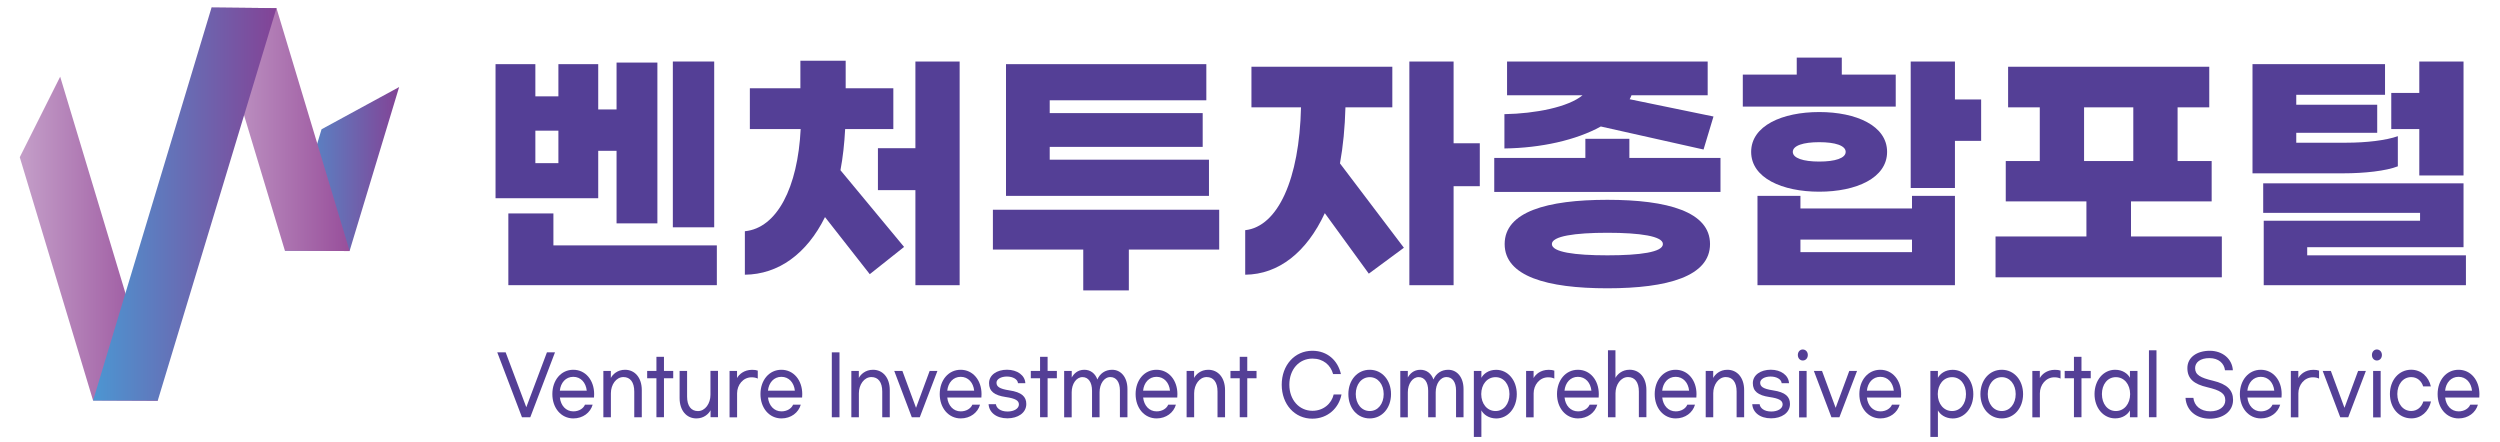
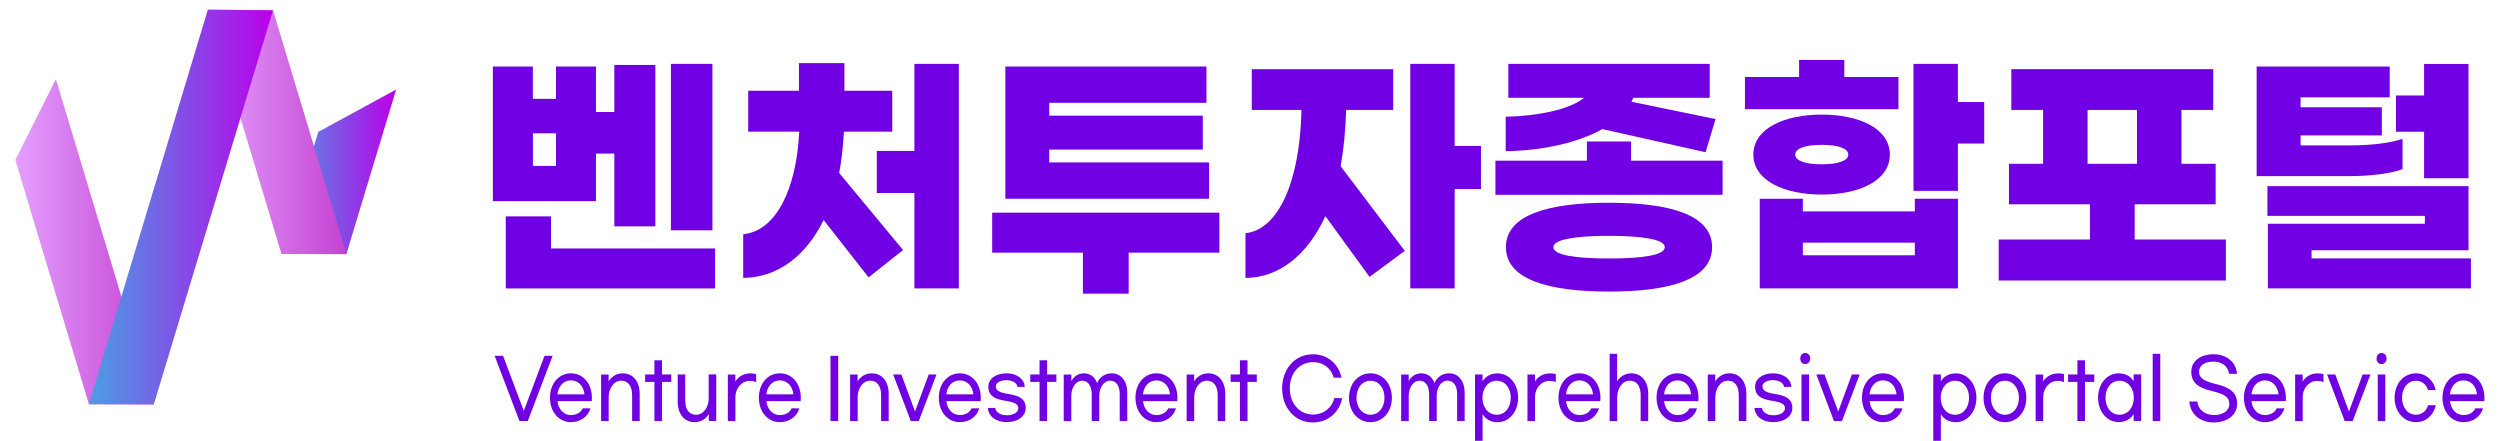
- <svg xmlns="http://www.w3.org/2000/svg" version="1.1" id="레이어_1" x="0px" y="0px" viewBox="0 0 521 92.06" style="enable-background:new 0 0 521 92.06;" xml:space="preserve">
+ <svg xmlns="http://www.w3.org/2000/svg" version="1.1" id="레이어_1" x="0px" y="0px" viewBox="0 0 519 91.51" style="enable-background:new 0 0 519 91.51;" xml:space="preserve">
  <style type="text/css">
- 	.st0{fill:#543F96;}
+ 	.st0{fill:#7000E3;}
	.st1{fill:url(#SVGID_1_);}
- 	.st2{fill:url(#SVGID_00000070829525921850059390000009056929800764596628_);}
- 	.st3{fill:url(#SVGID_00000166647165588871448620000005989280284085480834_);}
- 	.st4{fill:url(#SVGID_00000002361937739086045880000012237458272515166608_);}
+ 	.st2{fill:url(#SVGID_00000050654363382018524410000012836098461905511068_);}
+ 	.st3{fill:url(#SVGID_00000150070446161342941320000012350107124500574349_);}
+ 	.st4{fill:url(#SVGID_00000141424999042735591820000016274175484687545749_);}
</style>
  <g>
-     <path class="st0" d="M124.67,41.31h-21.4V13.37h8.3v6.71h4.8v-6.71h8.3v9.44h3.82v-9.77H137v33.51h-8.51V31.43h-3.82V41.31z    M149.39,51.13v8.3h-43.45V44.48h9.39v6.66H149.39z M116.37,34v-6.77h-4.8V34H116.37z M148.84,47.37h-8.62V12.82h8.62V47.37z" />
-     <path class="st0" d="M175.15,35.47l13.26,15.99l-7.15,5.68l-9.33-11.9c-3.77,7.64-9.72,11.95-16.7,12.01v-9.06   c6.71-0.66,11.03-9.12,11.63-21.29h-10.59v-8.51h10.53v-5.73h9.44v5.73h9.93v8.51h-10.04C175.97,29.96,175.65,32.85,175.15,35.47z    M199.99,12.82v46.61h-9.22V39.62h-7.81v-8.73h7.81V12.82H199.99z" />
-     <path class="st0" d="M254.08,52.01h-18.83v8.51h-9.5v-8.51h-18.83v-8.3h47.16V52.01z M251.95,40.82h-42.3V13.37h41.75v7.53h-32.64   v2.67h31.88v7.04h-31.88v2.67h33.19V40.82z" />
-     <path class="st0" d="M279.25,34.05l13.32,17.58l-7.31,5.4l-9.17-12.61c-3.77,8.13-9.61,12.77-16.59,12.83v-9.28   c6.82-0.76,11.3-10.64,11.63-25.6H260.8v-8.46h29.36v8.46h-9.77C280.28,26.57,279.9,30.5,279.25,34.05z M308.39,38.8h-5.46v20.63   h-9.22V12.82h9.22v17.03h5.46V38.8z" />
-     <path class="st0" d="M358.55,32.91V40H311.4v-7.09h18.99v-3.98h9.17v3.98H358.55z M333.61,26.36c-5.13,2.84-12.44,4.48-20.09,4.58   v-7.15c6.44-0.11,13.32-1.47,16.27-3.93h-15.72v-7.04h41.81v7.04H340c-0.11,0.27-0.22,0.55-0.38,0.82l17.47,3.6l-2.07,6.88   L333.61,26.36z M356.37,50.86c0,6.71-8.79,9.22-21.4,9.22s-21.4-2.51-21.4-9.22c0-6.71,8.79-9.22,21.4-9.22   S356.37,44.15,356.37,50.86z M346.55,50.86c0-1.64-4.75-2.35-11.57-2.35s-11.57,0.71-11.57,2.35c0,1.69,4.75,2.35,11.57,2.35   S346.55,52.55,346.55,50.86z" />
-     <path class="st0" d="M395.07,22.21H363.2v-6.66h11.24V12h9.39v3.55h11.24V22.21z M364.94,31.65c0-5.46,6.5-8.3,14.19-8.3   c7.7,0,14.14,2.84,14.14,8.3s-6.44,8.3-14.14,8.3C371.44,39.95,364.94,37.11,364.94,31.65z M398.46,40.82h8.95v18.61h-41.15V40.82   h8.95v2.62h23.25V40.82z M373.62,31.65c0,1.31,2.18,2.02,5.51,2.02c3.33,0,5.51-0.71,5.51-2.02s-2.18-2.02-5.51-2.02   C375.8,29.63,373.62,30.34,373.62,31.65z M398.46,52.55v-2.62h-23.25v2.62H398.46z M412.87,29.36h-5.46v9.82h-9.22V12.82h9.22v7.91   h5.46V29.36z" />
-     <path class="st0" d="M463.03,49.28v8.51h-47.16v-8.51h18.94v-7.31H418v-8.41h7.09V22.37h-6.6v-8.46h41.92v8.46h-6.6v11.19h7.1v8.41   h-16.81v7.31H463.03z M434.32,33.56h10.26V22.37h-10.26V33.56z" />
-     <path class="st0" d="M488.36,36.12h-18.94V13.37h27.62v6.39h-18.5v2.07h16.87v5.84h-16.87v2.07h10.42c4.2,0,8.3-0.49,10.75-1.36   v6.28C497.25,35.63,492.72,36.12,488.36,36.12z M513.9,53.21v6.22h-42.14V46h32.58v-1.64h-32.69V38.2h41.75v13.32h-32.58v1.69   H513.9z M504.18,26.9h-5.84v-7.53h5.84v-6.55h9.22v23.74h-9.22V26.9z" />
+     <path class="st0" d="M123.72,41.76h-21.4V13.81h8.3v6.71h4.8v-6.71h8.3v9.44h3.82v-9.77h8.51v33.51h-8.51V31.88h-3.82V41.76z    M148.45,51.58v8.3H105V44.92h9.39v6.66H148.45z M115.43,34.44v-6.77h-4.8v6.77H115.43z M147.9,47.81h-8.62V13.26h8.62V47.81z" />
+     <path class="st0" d="M174.21,35.91l13.26,15.99l-7.15,5.68l-9.33-11.9c-3.77,7.64-9.72,11.95-16.7,12.01v-9.06   c6.71-0.66,11.03-9.12,11.63-21.29h-10.59v-8.51h10.53V13.1h9.44v5.73h9.93v8.51H175.2C175.03,30.4,174.71,33.3,174.21,35.91z    M199.05,13.26v46.61h-9.22V40.06h-7.81v-8.73h7.81V13.26H199.05z" />
+     <path class="st0" d="M253.14,52.45h-18.83v8.51h-9.5v-8.51h-18.83v-8.3h47.16V52.45z M251.01,41.26h-42.3V13.81h41.75v7.53h-32.64   v2.67h31.88v7.04h-31.88v2.67h33.19V41.26z" />
+     <path class="st0" d="M278.31,34.5l13.32,17.58l-7.31,5.4l-9.17-12.61c-3.77,8.13-9.61,12.77-16.59,12.83v-9.28   c6.82-0.76,11.3-10.64,11.63-25.6h-10.32v-8.46h29.36v8.46h-9.77C279.34,27.02,278.96,30.95,278.31,34.5z M307.45,39.24h-5.46   v20.63h-9.22V13.26h9.22v17.03h5.46V39.24z" />
+     <path class="st0" d="M357.61,33.35v7.09h-47.16v-7.09h18.99v-3.98h9.17v3.98H357.61z M332.67,26.8   c-5.13,2.84-12.44,4.48-20.09,4.58v-7.15c6.44-0.11,13.32-1.47,16.27-3.93h-15.72v-7.04h41.81v7.04h-15.88   c-0.11,0.27-0.22,0.55-0.38,0.82l17.47,3.6l-2.07,6.88L332.67,26.8z M355.43,51.31c0,6.71-8.79,9.22-21.4,9.22   s-21.4-2.51-21.4-9.22c0-6.71,8.79-9.22,21.4-9.22S355.43,44.59,355.43,51.31z M345.61,51.31c0-1.64-4.75-2.35-11.57-2.35   s-11.57,0.71-11.57,2.35c0,1.69,4.75,2.35,11.57,2.35S345.61,53,345.61,51.31z" />
+     <path class="st0" d="M394.13,22.65h-31.88v-6.66h11.24v-3.55h9.39v3.55h11.24V22.65z M364,32.09c0-5.46,6.5-8.3,14.19-8.3   c7.7,0,14.14,2.84,14.14,8.3s-6.44,8.3-14.14,8.3C370.5,40.39,364,37.55,364,32.09z M397.52,41.26h8.95v18.61h-41.15V41.26h8.95   v2.62h23.25V41.26z M372.68,32.09c0,1.31,2.18,2.02,5.51,2.02c3.33,0,5.51-0.71,5.51-2.02s-2.18-2.02-5.51-2.02   C374.86,30.07,372.68,30.78,372.68,32.09z M397.52,53v-2.62h-23.25V53H397.52z M411.92,29.8h-5.46v9.82h-9.22V13.26h9.22v7.91h5.46   V29.8z" />
+     <path class="st0" d="M462.09,49.72v8.51h-47.16v-8.51h18.94v-7.31h-16.81V34h7.09V22.82h-6.6v-8.46h41.92v8.46h-6.6V34h7.1v8.41   h-16.81v7.31H462.09z M433.38,34h10.26V22.82h-10.26V34z" />
+     <path class="st0" d="M487.42,36.57h-18.94V13.81h27.62v6.39h-18.5v2.07h16.87v5.84h-16.87v2.07h10.42c4.2,0,8.3-0.49,10.75-1.36   v6.28C496.31,36.08,491.78,36.57,487.42,36.57z M512.96,53.65v6.22h-42.14V46.45h32.58v-1.64h-32.69v-6.17h41.75v13.32h-32.58v1.69   H512.96z M503.24,27.35h-5.84v-7.53h5.84v-6.55h9.22v23.74h-9.22V27.35z" />
  </g>
  <g>
-     <path class="st0" d="M115.66,73.43l-5.15,13.53h-1.73l-5.15-13.53h1.75l4.3,11.44l4.3-11.44H115.66z" />
-     <path class="st0" d="M115.11,82.13c0-2.91,1.82-5.07,4.36-5.07s4.35,2.16,4.35,5.07c0,0.22,0,0.47-0.03,0.71h-7.11   c0.17,1.66,1.25,2.89,2.8,2.89c1.19,0,2.11-0.61,2.43-1.4h1.6c-0.47,1.67-2.04,2.87-4.03,2.87   C116.93,87.19,115.11,85.03,115.11,82.13z M119.47,78.53c-1.57,0-2.63,1.22-2.8,2.89h5.61C122.1,79.73,121.04,78.53,119.47,78.53z" />
-     <path class="st0" d="M127.3,77.3v1.47c0.36-0.71,1.35-1.71,2.95-1.71c2.05,0,3.5,1.64,3.5,4.24v5.66h-1.57V81.6   c0-1.96-0.85-3.02-2.26-3.02c-1.52,0-2.61,1.59-2.61,3.38v5h-1.57V77.3H127.3z" />
-     <path class="st0" d="M140.3,78.83h-1.93v8.12h-1.57v-8.12h-1.93V77.3h1.93v-2.94h1.57v2.94h1.93V78.83z" />
-     <path class="st0" d="M148.08,86.96v-1.47c-0.36,0.71-1.35,1.71-2.95,1.71c-2.05,0-3.5-1.64-3.5-4.24V77.3h1.56v5.35   c0,1.96,0.85,3.02,2.26,3.02c1.52,0,2.61-1.59,2.61-3.38v-5h1.57v9.66H148.08z" />
-     <path class="st0" d="M153.6,77.3v1.49c0.38-0.73,1.43-1.72,3.13-1.72c0.53,0,0.88,0.05,1.19,0.17v1.66   c-0.33-0.17-0.76-0.27-1.29-0.27c-1.78,0-3.02,1.59-3.02,3.34v5h-1.57V77.3H153.6z" />
-     <path class="st0" d="M158.48,82.13c0-2.91,1.82-5.07,4.36-5.07s4.35,2.16,4.35,5.07c0,0.22,0,0.47-0.03,0.71h-7.11   c0.17,1.66,1.25,2.89,2.8,2.89c1.19,0,2.11-0.61,2.43-1.4h1.6c-0.47,1.67-2.04,2.87-4.03,2.87   C160.3,87.19,158.48,85.03,158.48,82.13z M162.84,78.53c-1.57,0-2.63,1.22-2.8,2.89h5.61C165.47,79.73,164.4,78.53,162.84,78.53z" />
-     <path class="st0" d="M174.95,86.96h-1.6V73.43h1.6V86.96z" />
-     <path class="st0" d="M178.98,77.3v1.47c0.36-0.71,1.35-1.71,2.95-1.71c2.05,0,3.5,1.64,3.5,4.24v5.66h-1.57V81.6   c0-1.96-0.85-3.02-2.26-3.02c-1.52,0-2.61,1.59-2.61,3.38v5h-1.57V77.3H178.98z" />
-     <path class="st0" d="M195.36,77.3l-3.68,9.66h-1.66l-3.66-9.66h1.7l2.84,7.69l2.84-7.69H195.36z" />
-     <path class="st0" d="M195.84,82.13c0-2.91,1.82-5.07,4.36-5.07s4.35,2.16,4.35,5.07c0,0.22,0,0.47-0.03,0.71h-7.11   c0.17,1.66,1.25,2.89,2.8,2.89c1.19,0,2.11-0.61,2.43-1.4h1.6c-0.47,1.67-2.04,2.87-4.03,2.87   C197.67,87.19,195.84,85.03,195.84,82.13z M200.21,78.53c-1.57,0-2.63,1.22-2.8,2.89h5.61C202.84,79.73,201.77,78.53,200.21,78.53z   " />
-     <path class="st0" d="M213.68,79.86h-1.53c-0.06-0.81-1.05-1.39-2.31-1.39c-1.26,0-2.17,0.56-2.17,1.28c0,0.79,0.55,1.28,2.67,1.6   c2.61,0.39,3.54,1.33,3.54,2.84c0,1.88-1.78,2.99-3.94,2.99c-2.33,0-3.81-1.25-3.92-2.94h1.53c0.09,0.76,0.88,1.52,2.43,1.52   c1.34,0,2.36-0.61,2.36-1.47c0-0.79-0.67-1.25-2.75-1.55c-2.37-0.35-3.47-1.2-3.47-2.89c0-1.71,1.63-2.8,3.75-2.8   C212.01,77.06,213.61,78.22,213.68,79.86z" />
-     <path class="st0" d="M220.25,78.83h-1.93v8.12h-1.57v-8.12h-1.93V77.3h1.93v-2.94h1.57v2.94h1.93V78.83z" />
-     <path class="st0" d="M223.35,77.3v1.37c0.4-0.71,1.17-1.61,2.63-1.61c1.29,0,2.28,0.79,2.71,2.03c0.52-1.22,1.61-2.03,3.08-2.03   c1.85,0,3.19,1.57,3.19,4.02v5.88h-1.57v-5.59c0-1.74-0.76-2.79-1.99-2.79c-1.31,0-2.25,1.42-2.25,3.18v5.2h-1.57v-5.52   c0-1.81-0.78-2.85-1.99-2.85c-1.29,0-2.25,1.42-2.25,3.16v5.22h-1.57V77.3H223.35z" />
-     <path class="st0" d="M236.66,82.13c0-2.91,1.82-5.07,4.36-5.07s4.35,2.16,4.35,5.07c0,0.22,0,0.47-0.03,0.71h-7.11   c0.17,1.66,1.25,2.89,2.8,2.89c1.19,0,2.11-0.61,2.43-1.4h1.6c-0.47,1.67-2.04,2.87-4.03,2.87   C238.48,87.19,236.66,85.03,236.66,82.13z M241.02,78.53c-1.57,0-2.63,1.22-2.8,2.89h5.61C243.65,79.73,242.59,78.53,241.02,78.53z   " />
-     <path class="st0" d="M248.85,77.3v1.47c0.36-0.71,1.35-1.71,2.95-1.71c2.05,0,3.5,1.64,3.5,4.24v5.66h-1.57V81.6   c0-1.96-0.85-3.02-2.26-3.02c-1.52,0-2.61,1.59-2.61,3.38v5h-1.57V77.3H248.85z" />
-     <path class="st0" d="M261.86,78.83h-1.93v8.12h-1.57v-8.12h-1.93V77.3h1.93v-2.94h1.57v2.94h1.93V78.83z" />
-     <path class="st0" d="M267.11,80.18c0-4.09,2.71-7.08,6.38-7.08c3.15,0,5.32,2.03,5.96,4.86h-1.63c-0.52-1.91-2.08-3.23-4.3-3.23   c-2.8,0-4.82,2.26-4.82,5.44c0,3.16,2.04,5.44,4.82,5.44c2.28,0,3.98-1.49,4.42-3.41h1.63c-0.53,2.82-2.86,5.05-6.08,5.05   C269.82,87.26,267.11,84.27,267.11,80.18z" />
-     <path class="st0" d="M289.89,82.13c0,2.91-1.87,5.07-4.44,5.07c-2.58,0-4.45-2.16-4.45-5.07c0-2.91,1.87-5.07,4.45-5.07   C288.02,77.06,289.89,79.22,289.89,82.13z M282.54,82.13c0,2.01,1.19,3.53,2.92,3.53c1.72,0,2.9-1.52,2.9-3.53   c0-2.01-1.19-3.53-2.9-3.53C283.72,78.6,282.54,80.12,282.54,82.13z" />
-     <path class="st0" d="M293.39,77.3v1.37c0.39-0.71,1.17-1.61,2.63-1.61c1.29,0,2.28,0.79,2.71,2.03c0.52-1.22,1.61-2.03,3.08-2.03   c1.85,0,3.19,1.57,3.19,4.02v5.88h-1.56v-5.59c0-1.74-0.76-2.79-1.99-2.79c-1.31,0-2.25,1.42-2.25,3.18v5.2h-1.57v-5.52   c0-1.81-0.78-2.85-1.99-2.85c-1.29,0-2.25,1.42-2.25,3.16v5.22h-1.57V77.3H293.39z" />
-     <path class="st0" d="M308.72,85.52v5.54h-1.57V77.3h1.57v1.44c0.44-0.83,1.5-1.67,3.08-1.67c2.46,0,4.3,2.18,4.3,5.07   c0,2.89-1.84,5.07-4.3,5.07C310.22,87.19,309.16,86.35,308.72,85.52z M314.57,82.13c0-2.01-1.16-3.53-2.9-3.53   c-1.76,0-2.98,1.52-2.98,3.53c0,2.01,1.22,3.53,2.98,3.53C313.42,85.66,314.57,84.14,314.57,82.13z" />
-     <path class="st0" d="M319.6,77.3v1.49c0.38-0.73,1.43-1.72,3.13-1.72c0.53,0,0.88,0.05,1.19,0.17v1.66   c-0.33-0.17-0.76-0.27-1.29-0.27c-1.78,0-3.02,1.59-3.02,3.34v5h-1.57V77.3H319.6z" />
-     <path class="st0" d="M324.48,82.13c0-2.91,1.82-5.07,4.36-5.07s4.35,2.16,4.35,5.07c0,0.22,0,0.47-0.03,0.71h-7.11   c0.17,1.66,1.25,2.89,2.8,2.89c1.19,0,2.11-0.61,2.43-1.4h1.6c-0.47,1.67-2.04,2.87-4.03,2.87   C326.3,87.19,324.48,85.03,324.48,82.13z M328.84,78.53c-1.57,0-2.63,1.22-2.8,2.89h5.61C331.47,79.73,330.4,78.53,328.84,78.53z" />
-     <path class="st0" d="M336.66,73v5.76c0.36-0.71,1.35-1.71,2.95-1.71c2.05,0,3.5,1.64,3.5,4.24v5.66h-1.57V81.6   c0-1.96-0.85-3.02-2.26-3.02c-1.52,0-2.61,1.59-2.61,3.38v5h-1.57V73H336.66z" />
-     <path class="st0" d="M344.84,82.13c0-2.91,1.82-5.07,4.36-5.07s4.35,2.16,4.35,5.07c0,0.22,0,0.47-0.03,0.71h-7.11   c0.17,1.66,1.25,2.89,2.8,2.89c1.19,0,2.11-0.61,2.43-1.4h1.6c-0.47,1.67-2.04,2.87-4.03,2.87   C346.66,87.19,344.84,85.03,344.84,82.13z M349.2,78.53c-1.57,0-2.63,1.22-2.8,2.89h5.61C351.83,79.73,350.77,78.53,349.2,78.53z" />
-     <path class="st0" d="M357.03,77.3v1.47c0.37-0.71,1.35-1.71,2.95-1.71c2.05,0,3.5,1.64,3.5,4.24v5.66h-1.57V81.6   c0-1.96-0.85-3.02-2.26-3.02c-1.52,0-2.61,1.59-2.61,3.38v5h-1.57V77.3H357.03z" />
-     <path class="st0" d="M372.83,79.86h-1.53c-0.06-0.81-1.05-1.39-2.31-1.39s-2.17,0.56-2.17,1.28c0,0.79,0.55,1.28,2.67,1.6   c2.61,0.39,3.54,1.33,3.54,2.84c0,1.88-1.78,2.99-3.94,2.99c-2.33,0-3.81-1.25-3.92-2.94h1.54c0.09,0.76,0.88,1.52,2.43,1.52   c1.34,0,2.36-0.61,2.36-1.47c0-0.79-0.67-1.25-2.75-1.55c-2.37-0.35-3.46-1.2-3.46-2.89c0-1.71,1.63-2.8,3.75-2.8   S372.75,78.22,372.83,79.86z" />
-     <path class="st0" d="M376.75,73.98c0,0.66-0.44,1.15-1.05,1.15c-0.59,0-1.03-0.49-1.03-1.15c0-0.66,0.44-1.15,1.03-1.15   C376.31,72.84,376.75,73.33,376.75,73.98z M374.93,86.97V77.3h1.57v9.68H374.93z" />
-     <path class="st0" d="M387.01,77.3l-3.68,9.66h-1.66l-3.66-9.66h1.7l2.84,7.69l2.84-7.69H387.01z" />
-     <path class="st0" d="M387.49,82.13c0-2.91,1.82-5.07,4.36-5.07s4.35,2.16,4.35,5.07c0,0.22,0,0.47-0.03,0.71h-7.11   c0.17,1.66,1.25,2.89,2.8,2.89c1.19,0,2.11-0.61,2.43-1.4h1.6c-0.47,1.67-2.04,2.87-4.03,2.87   C389.32,87.19,387.49,85.03,387.49,82.13z M391.86,78.53c-1.57,0-2.63,1.22-2.8,2.89h5.61C394.49,79.73,393.42,78.53,391.86,78.53z   " />
-     <path class="st0" d="M403.86,85.52v5.54h-1.57V77.3h1.57v1.44c0.44-0.83,1.5-1.67,3.08-1.67c2.46,0,4.3,2.18,4.3,5.07   c0,2.89-1.84,5.07-4.3,5.07C405.36,87.19,404.3,86.35,403.86,85.52z M409.71,82.13c0-2.01-1.15-3.53-2.9-3.53   c-1.76,0-2.98,1.52-2.98,3.53c0,2.01,1.22,3.53,2.98,3.53C408.56,85.66,409.71,84.14,409.71,82.13z" />
-     <path class="st0" d="M421.61,82.13c0,2.91-1.87,5.07-4.44,5.07c-2.58,0-4.45-2.16-4.45-5.07c0-2.91,1.87-5.07,4.45-5.07   C419.74,77.06,421.61,79.22,421.61,82.13z M414.25,82.13c0,2.01,1.19,3.53,2.92,3.53c1.72,0,2.9-1.52,2.9-3.53   c0-2.01-1.19-3.53-2.9-3.53C415.44,78.6,414.25,80.12,414.25,82.13z" />
-     <path class="st0" d="M425.1,77.3v1.49c0.38-0.73,1.43-1.72,3.13-1.72c0.53,0,0.88,0.05,1.19,0.17v1.66   c-0.33-0.17-0.76-0.27-1.29-0.27c-1.78,0-3.02,1.59-3.02,3.34v5h-1.57V77.3H425.1z" />
-     <path class="st0" d="M435.71,78.83h-1.93v8.12h-1.57v-8.12h-1.93V77.3h1.93v-2.94h1.57v2.94h1.93V78.83z" />
-     <path class="st0" d="M436.5,82.13c0-2.89,1.84-5.07,4.3-5.07c1.58,0,2.64,0.84,3.08,1.67V77.3h1.57v9.66h-1.57v-1.44   c-0.44,0.83-1.5,1.67-3.08,1.67C438.34,87.19,436.5,85.01,436.5,82.13z M443.92,82.13c0-2.01-1.22-3.53-2.98-3.53   c-1.75,0-2.9,1.52-2.9,3.53c0,2.01,1.16,3.53,2.9,3.53C442.7,85.66,443.92,84.14,443.92,82.13z" />
-     <path class="st0" d="M447.84,86.96V73h1.57v13.95H447.84z" />
-     <path class="st0" d="M465.33,77.16h-1.64c-0.17-1.44-1.34-2.53-3.24-2.53c-1.92,0-2.99,0.88-2.99,2.09c0,1.4,1.12,2.01,3.72,2.62   c2.99,0.71,4.19,1.99,4.19,4c0,2.43-2.14,3.92-4.85,3.92c-2.84,0-4.89-1.72-5.06-4.34h1.64c0.17,1.64,1.49,2.8,3.53,2.8   c1.82,0,3.12-0.93,3.12-2.28c0-1.5-1.11-2.11-3.75-2.74c-2.75-0.64-4.15-1.74-4.15-3.99c0-2.25,1.99-3.61,4.68-3.61   C463.2,73.11,465.18,74.8,465.33,77.16z" />
-     <path class="st0" d="M466.79,82.13c0-2.91,1.82-5.07,4.36-5.07s4.35,2.16,4.35,5.07c0,0.22,0,0.47-0.03,0.71h-7.11   c0.17,1.66,1.25,2.89,2.8,2.89c1.18,0,2.11-0.61,2.43-1.4h1.6c-0.47,1.67-2.04,2.87-4.03,2.87   C468.61,87.19,466.79,85.03,466.79,82.13z M471.15,78.53c-1.57,0-2.63,1.22-2.8,2.89h5.61C473.78,79.73,472.71,78.53,471.15,78.53z   " />
-     <path class="st0" d="M478.97,77.3v1.49c0.38-0.73,1.43-1.72,3.13-1.72c0.53,0,0.88,0.05,1.19,0.17v1.66   c-0.33-0.17-0.76-0.27-1.29-0.27c-1.78,0-3.02,1.59-3.02,3.34v5h-1.57V77.3H478.97z" />
-     <path class="st0" d="M493.05,77.3l-3.68,9.66h-1.66l-3.66-9.66h1.7l2.84,7.69l2.84-7.69H493.05z" />
-     <path class="st0" d="M496.39,73.98c0,0.66-0.44,1.15-1.05,1.15c-0.59,0-1.03-0.49-1.03-1.15c0-0.66,0.44-1.15,1.03-1.15   C495.95,72.84,496.39,73.33,496.39,73.98z M494.56,86.97V77.3h1.57v9.68H494.56z" />
-     <path class="st0" d="M502.53,87.19c-2.58,0-4.47-2.16-4.47-5.07c0-2.91,1.87-5.07,4.44-5.07c2.05,0,3.66,1.47,4.09,3.48h-1.6   c-0.35-1.15-1.26-1.94-2.49-1.94c-1.73,0-2.9,1.52-2.9,3.53c0,2.01,1.17,3.53,2.9,3.53c1.23,0,2.17-0.81,2.52-1.98h1.6   C506.14,85.78,504.55,87.19,502.53,87.19z" />
-     <path class="st0" d="M508,82.13c0-2.91,1.82-5.07,4.36-5.07c2.54,0,4.35,2.16,4.35,5.07c0,0.22,0,0.47-0.03,0.71h-7.11   c0.17,1.66,1.25,2.89,2.8,2.89c1.19,0,2.11-0.61,2.43-1.4h1.6c-0.47,1.67-2.04,2.87-4.03,2.87C509.82,87.19,508,85.03,508,82.13z    M512.36,78.53c-1.57,0-2.63,1.22-2.8,2.89h5.61C514.99,79.73,513.92,78.53,512.36,78.53z" />
+     <path class="st0" d="M114.72,73.87l-5.15,13.53h-1.73l-5.15-13.53h1.75l4.3,11.44l4.3-11.44H114.72z" />
+     <path class="st0" d="M114.17,82.57c0-2.91,1.82-5.07,4.36-5.07s4.35,2.16,4.35,5.07c0,0.22,0,0.47-0.03,0.71h-7.11   c0.17,1.66,1.25,2.89,2.8,2.89c1.19,0,2.11-0.61,2.43-1.4h1.6c-0.47,1.67-2.04,2.87-4.03,2.87   C115.99,87.64,114.17,85.48,114.17,82.57z M118.53,78.97c-1.57,0-2.63,1.22-2.8,2.89h5.61C121.16,80.17,120.09,78.97,118.53,78.97z   " />
+     <path class="st0" d="M126.35,77.74v1.47c0.36-0.71,1.35-1.71,2.95-1.71c2.05,0,3.5,1.64,3.5,4.24v5.66h-1.57v-5.35   c0-1.96-0.85-3.02-2.26-3.02c-1.52,0-2.61,1.59-2.61,3.38v5h-1.57v-9.66H126.35z" />
+     <path class="st0" d="M139.36,79.28h-1.93v8.12h-1.57v-8.12h-1.93v-1.54h1.93V74.8h1.57v2.94h1.93V79.28z" />
+     <path class="st0" d="M147.14,87.4v-1.47c-0.36,0.71-1.35,1.71-2.95,1.71c-2.05,0-3.5-1.64-3.5-4.24v-5.66h1.56v5.35   c0,1.96,0.85,3.02,2.26,3.02c1.52,0,2.61-1.59,2.61-3.38v-5h1.57v9.66H147.14z" />
+     <path class="st0" d="M152.66,77.74v1.49c0.38-0.73,1.43-1.72,3.13-1.72c0.53,0,0.88,0.05,1.19,0.17v1.66   c-0.33-0.17-0.76-0.27-1.29-0.27c-1.78,0-3.02,1.59-3.02,3.34v5h-1.57v-9.66H152.66z" />
+     <path class="st0" d="M157.54,82.57c0-2.91,1.82-5.07,4.36-5.07s4.35,2.16,4.35,5.07c0,0.22,0,0.47-0.03,0.71h-7.11   c0.17,1.66,1.25,2.89,2.8,2.89c1.19,0,2.11-0.61,2.43-1.4h1.6c-0.47,1.67-2.04,2.87-4.03,2.87   C159.36,87.64,157.54,85.48,157.54,82.57z M161.9,78.97c-1.57,0-2.63,1.22-2.8,2.89h5.61C164.53,80.17,163.46,78.97,161.9,78.97z" />
+     <path class="st0" d="M174.01,87.4h-1.6V73.87h1.6V87.4z" />
+     <path class="st0" d="M178.04,77.74v1.47c0.36-0.71,1.35-1.71,2.95-1.71c2.05,0,3.5,1.64,3.5,4.24v5.66h-1.57v-5.35   c0-1.96-0.85-3.02-2.26-3.02c-1.52,0-2.61,1.59-2.61,3.38v5h-1.57v-9.66H178.04z" />
+     <path class="st0" d="M194.42,77.74l-3.68,9.66h-1.66l-3.66-9.66h1.7l2.84,7.69l2.84-7.69H194.42z" />
+     <path class="st0" d="M194.9,82.57c0-2.91,1.82-5.07,4.36-5.07s4.35,2.16,4.35,5.07c0,0.22,0,0.47-0.03,0.71h-7.11   c0.17,1.66,1.25,2.89,2.8,2.89c1.19,0,2.11-0.61,2.43-1.4h1.6c-0.47,1.67-2.04,2.87-4.03,2.87   C196.73,87.64,194.9,85.48,194.9,82.57z M199.26,78.97c-1.57,0-2.63,1.22-2.8,2.89h5.61C201.89,80.17,200.83,78.97,199.26,78.97z" />
+     <path class="st0" d="M212.74,80.31h-1.53c-0.06-0.81-1.05-1.39-2.31-1.39c-1.26,0-2.17,0.56-2.17,1.28c0,0.79,0.55,1.28,2.67,1.6   c2.61,0.39,3.54,1.33,3.54,2.84c0,1.88-1.78,2.99-3.94,2.99c-2.33,0-3.81-1.25-3.92-2.94h1.53c0.09,0.76,0.88,1.52,2.43,1.52   c1.34,0,2.36-0.61,2.36-1.47c0-0.79-0.67-1.25-2.75-1.55c-2.37-0.35-3.47-1.2-3.47-2.89c0-1.71,1.63-2.8,3.75-2.8   C211.07,77.5,212.67,78.67,212.74,80.31z" />
+     <path class="st0" d="M219.31,79.28h-1.93v8.12h-1.57v-8.12h-1.93v-1.54h1.93V74.8h1.57v2.94h1.93V79.28z" />
+     <path class="st0" d="M222.41,77.74v1.37c0.4-0.71,1.17-1.61,2.63-1.61c1.29,0,2.28,0.79,2.71,2.03c0.52-1.22,1.61-2.03,3.08-2.03   c1.85,0,3.19,1.57,3.19,4.02v5.88h-1.57v-5.59c0-1.74-0.76-2.79-1.99-2.79c-1.31,0-2.25,1.42-2.25,3.18v5.2h-1.57v-5.52   c0-1.81-0.78-2.85-1.99-2.85c-1.29,0-2.25,1.42-2.25,3.16v5.22h-1.57v-9.66H222.41z" />
+     <path class="st0" d="M235.72,82.57c0-2.91,1.82-5.07,4.36-5.07s4.35,2.16,4.35,5.07c0,0.22,0,0.47-0.03,0.71h-7.11   c0.17,1.66,1.25,2.89,2.8,2.89c1.19,0,2.11-0.61,2.43-1.4h1.6c-0.47,1.67-2.04,2.87-4.03,2.87   C237.54,87.64,235.72,85.48,235.72,82.57z M240.08,78.97c-1.57,0-2.63,1.22-2.8,2.89h5.61C242.71,80.17,241.65,78.97,240.08,78.97z   " />
+     <path class="st0" d="M247.91,77.74v1.47c0.36-0.71,1.35-1.71,2.95-1.71c2.05,0,3.5,1.64,3.5,4.24v5.66h-1.57v-5.35   c0-1.96-0.85-3.02-2.26-3.02c-1.52,0-2.61,1.59-2.61,3.38v5h-1.57v-9.66H247.91z" />
+     <path class="st0" d="M260.91,79.28h-1.93v8.12h-1.57v-8.12h-1.93v-1.54h1.93V74.8h1.57v2.94h1.93V79.28z" />
+     <path class="st0" d="M266.17,80.63c0-4.09,2.71-7.08,6.38-7.08c3.15,0,5.32,2.03,5.96,4.86h-1.63c-0.52-1.91-2.08-3.23-4.3-3.23   c-2.8,0-4.82,2.26-4.82,5.44c0,3.16,2.04,5.44,4.82,5.44c2.28,0,3.98-1.49,4.42-3.41h1.63c-0.53,2.82-2.86,5.05-6.08,5.05   C268.88,87.71,266.17,84.72,266.17,80.63z" />
+     <path class="st0" d="M288.95,82.57c0,2.91-1.87,5.07-4.44,5.07c-2.58,0-4.45-2.16-4.45-5.07c0-2.91,1.87-5.07,4.45-5.07   C287.08,77.5,288.95,79.67,288.95,82.57z M281.6,82.57c0,2.01,1.19,3.53,2.92,3.53c1.72,0,2.9-1.52,2.9-3.53   c0-2.01-1.19-3.53-2.9-3.53C282.78,79.04,281.6,80.56,281.6,82.57z" />
+     <path class="st0" d="M292.45,77.74v1.37c0.39-0.71,1.17-1.61,2.63-1.61c1.29,0,2.28,0.79,2.71,2.03c0.52-1.22,1.61-2.03,3.08-2.03   c1.85,0,3.19,1.57,3.19,4.02v5.88h-1.56v-5.59c0-1.74-0.76-2.79-1.99-2.79c-1.31,0-2.25,1.42-2.25,3.18v5.2h-1.57v-5.52   c0-1.81-0.78-2.85-1.99-2.85c-1.29,0-2.25,1.42-2.25,3.16v5.22h-1.57v-9.66H292.45z" />
+     <path class="st0" d="M307.78,85.97v5.54h-1.57V77.74h1.57v1.44c0.44-0.83,1.5-1.67,3.08-1.67c2.46,0,4.3,2.18,4.3,5.07   c0,2.89-1.84,5.07-4.3,5.07C309.28,87.64,308.22,86.79,307.78,85.97z M313.63,82.57c0-2.01-1.16-3.53-2.9-3.53   c-1.76,0-2.98,1.52-2.98,3.53c0,2.01,1.22,3.53,2.98,3.53C312.47,86.1,313.63,84.58,313.63,82.57z" />
+     <path class="st0" d="M318.66,77.74v1.49c0.38-0.73,1.43-1.72,3.13-1.72c0.53,0,0.88,0.05,1.19,0.17v1.66   c-0.33-0.17-0.76-0.27-1.29-0.27c-1.78,0-3.02,1.59-3.02,3.34v5h-1.57v-9.66H318.66z" />
+     <path class="st0" d="M323.54,82.57c0-2.91,1.82-5.07,4.36-5.07s4.35,2.16,4.35,5.07c0,0.22,0,0.47-0.03,0.71h-7.11   c0.17,1.66,1.25,2.89,2.8,2.89c1.19,0,2.11-0.61,2.43-1.4h1.6c-0.47,1.67-2.04,2.87-4.03,2.87   C325.36,87.64,323.54,85.48,323.54,82.57z M327.9,78.97c-1.57,0-2.63,1.22-2.8,2.89h5.61C330.53,80.17,329.46,78.97,327.9,78.97z" />
+     <path class="st0" d="M335.72,73.45v5.76c0.36-0.71,1.35-1.71,2.95-1.71c2.05,0,3.5,1.64,3.5,4.24v5.66h-1.57v-5.35   c0-1.96-0.85-3.02-2.26-3.02c-1.52,0-2.61,1.59-2.61,3.38v5h-1.57V73.45H335.72z" />
+     <path class="st0" d="M343.9,82.57c0-2.91,1.82-5.07,4.36-5.07s4.35,2.16,4.35,5.07c0,0.22,0,0.47-0.03,0.71h-7.11   c0.17,1.66,1.25,2.89,2.8,2.89c1.19,0,2.11-0.61,2.43-1.4h1.6c-0.47,1.67-2.04,2.87-4.03,2.87   C345.72,87.64,343.9,85.48,343.9,82.57z M348.26,78.97c-1.57,0-2.63,1.22-2.8,2.89h5.61C350.89,80.17,349.83,78.97,348.26,78.97z" />
+     <path class="st0" d="M356.09,77.74v1.47c0.37-0.71,1.35-1.71,2.95-1.71c2.05,0,3.5,1.64,3.5,4.24v5.66h-1.57v-5.35   c0-1.96-0.85-3.02-2.26-3.02c-1.52,0-2.61,1.59-2.61,3.38v5h-1.57v-9.66H356.09z" />
+     <path class="st0" d="M371.89,80.31h-1.53c-0.06-0.81-1.05-1.39-2.31-1.39s-2.17,0.56-2.17,1.28c0,0.79,0.55,1.28,2.67,1.6   c2.61,0.39,3.54,1.33,3.54,2.84c0,1.88-1.78,2.99-3.94,2.99c-2.33,0-3.81-1.25-3.92-2.94h1.54c0.09,0.76,0.88,1.52,2.43,1.52   c1.34,0,2.36-0.61,2.36-1.47c0-0.79-0.67-1.25-2.75-1.55c-2.37-0.35-3.46-1.2-3.46-2.89c0-1.71,1.63-2.8,3.75-2.8   S371.81,78.67,371.89,80.31z" />
+     <path class="st0" d="M375.81,74.43c0,0.66-0.44,1.15-1.05,1.15c-0.59,0-1.03-0.49-1.03-1.15c0-0.66,0.44-1.15,1.03-1.15   C375.37,73.28,375.81,73.77,375.81,74.43z M373.99,87.42v-9.68h1.57v9.68H373.99z" />
+     <path class="st0" d="M386.07,77.74l-3.68,9.66h-1.66l-3.66-9.66h1.7l2.84,7.69l2.84-7.69H386.07z" />
+     <path class="st0" d="M386.55,82.57c0-2.91,1.82-5.07,4.36-5.07s4.35,2.16,4.35,5.07c0,0.22,0,0.47-0.03,0.71h-7.11   c0.17,1.66,1.25,2.89,2.8,2.89c1.19,0,2.11-0.61,2.43-1.4h1.6c-0.47,1.67-2.04,2.87-4.03,2.87   C388.38,87.64,386.55,85.48,386.55,82.57z M390.91,78.97c-1.57,0-2.63,1.22-2.8,2.89h5.61C393.54,80.17,392.48,78.97,390.91,78.97z   " />
+     <path class="st0" d="M402.92,85.97v5.54h-1.57V77.74h1.57v1.44c0.44-0.83,1.5-1.67,3.08-1.67c2.46,0,4.3,2.18,4.3,5.07   c0,2.89-1.84,5.07-4.3,5.07C404.42,87.64,403.36,86.79,402.92,85.97z M408.77,82.57c0-2.01-1.15-3.53-2.9-3.53   c-1.76,0-2.98,1.52-2.98,3.53c0,2.01,1.22,3.53,2.98,3.53C407.62,86.1,408.77,84.58,408.77,82.57z" />
+     <path class="st0" d="M420.67,82.57c0,2.91-1.87,5.07-4.44,5.07c-2.58,0-4.45-2.16-4.45-5.07c0-2.91,1.87-5.07,4.45-5.07   C418.8,77.5,420.67,79.67,420.67,82.57z M413.31,82.57c0,2.01,1.19,3.53,2.92,3.53c1.72,0,2.9-1.52,2.9-3.53   c0-2.01-1.19-3.53-2.9-3.53C414.5,79.04,413.31,80.56,413.31,82.57z" />
+     <path class="st0" d="M424.16,77.74v1.49c0.38-0.73,1.43-1.72,3.13-1.72c0.53,0,0.88,0.05,1.19,0.17v1.66   c-0.33-0.17-0.76-0.27-1.29-0.27c-1.78,0-3.02,1.59-3.02,3.34v5h-1.57v-9.66H424.16z" />
+     <path class="st0" d="M434.77,79.28h-1.93v8.12h-1.57v-8.12h-1.93v-1.54h1.93V74.8h1.57v2.94h1.93V79.28z" />
+     <path class="st0" d="M435.56,82.57c0-2.89,1.84-5.07,4.3-5.07c1.58,0,2.64,0.84,3.08,1.67v-1.44h1.57v9.66h-1.57v-1.44   c-0.44,0.83-1.5,1.67-3.08,1.67C437.4,87.64,435.56,85.46,435.56,82.57z M442.98,82.57c0-2.01-1.22-3.53-2.98-3.53   c-1.75,0-2.9,1.52-2.9,3.53c0,2.01,1.16,3.53,2.9,3.53C441.76,86.1,442.98,84.58,442.98,82.57z" />
+     <path class="st0" d="M446.9,87.4V73.45h1.57V87.4H446.9z" />
+     <path class="st0" d="M464.39,77.6h-1.64c-0.17-1.44-1.34-2.53-3.24-2.53c-1.92,0-2.99,0.88-2.99,2.09c0,1.4,1.12,2.01,3.72,2.62   c2.99,0.71,4.19,1.99,4.19,4c0,2.43-2.14,3.92-4.85,3.92c-2.84,0-4.89-1.72-5.06-4.34h1.64c0.17,1.64,1.49,2.8,3.53,2.8   c1.82,0,3.12-0.93,3.12-2.28c0-1.5-1.11-2.11-3.75-2.74c-2.75-0.64-4.15-1.74-4.15-3.99c0-2.25,1.99-3.61,4.68-3.61   C462.26,73.55,464.23,75.24,464.39,77.6z" />
+     <path class="st0" d="M465.84,82.57c0-2.91,1.82-5.07,4.36-5.07s4.35,2.16,4.35,5.07c0,0.22,0,0.47-0.03,0.71h-7.11   c0.17,1.66,1.25,2.89,2.8,2.89c1.18,0,2.11-0.61,2.43-1.4h1.6c-0.47,1.67-2.04,2.87-4.03,2.87   C467.67,87.64,465.84,85.48,465.84,82.57z M470.21,78.97c-1.57,0-2.63,1.22-2.8,2.89h5.61C472.84,80.17,471.77,78.97,470.21,78.97z   " />
+     <path class="st0" d="M478.03,77.74v1.49c0.38-0.73,1.43-1.72,3.13-1.72c0.53,0,0.88,0.05,1.19,0.17v1.66   c-0.33-0.17-0.76-0.27-1.29-0.27c-1.78,0-3.02,1.59-3.02,3.34v5h-1.57v-9.66H478.03z" />
+     <path class="st0" d="M492.1,77.74l-3.68,9.66h-1.66l-3.66-9.66h1.7l2.84,7.69l2.84-7.69H492.1z" />
+     <path class="st0" d="M495.45,74.43c0,0.66-0.44,1.15-1.05,1.15c-0.59,0-1.03-0.49-1.03-1.15c0-0.66,0.44-1.15,1.03-1.15   C495.01,73.28,495.45,73.77,495.45,74.43z M493.62,87.42v-9.68h1.57v9.68H493.62z" />
+     <path class="st0" d="M501.59,87.64c-2.58,0-4.47-2.16-4.47-5.07c0-2.91,1.87-5.07,4.44-5.07c2.05,0,3.66,1.47,4.09,3.48h-1.6   c-0.35-1.15-1.26-1.94-2.49-1.94c-1.73,0-2.9,1.52-2.9,3.53c0,2.01,1.17,3.53,2.9,3.53c1.23,0,2.17-0.81,2.52-1.98h1.6   C505.2,86.22,503.61,87.64,501.59,87.64z" />
+     <path class="st0" d="M507.06,82.57c0-2.91,1.82-5.07,4.36-5.07c2.54,0,4.35,2.16,4.35,5.07c0,0.22,0,0.47-0.03,0.71h-7.11   c0.17,1.66,1.25,2.89,2.8,2.89c1.19,0,2.11-0.61,2.43-1.4h1.6c-0.47,1.67-2.04,2.87-4.03,2.87   C508.88,87.64,507.06,85.48,507.06,82.57z M511.42,78.97c-1.57,0-2.63,1.22-2.8,2.89h5.61C514.05,80.17,512.98,78.97,511.42,78.97z   " />
  </g>
  <g>
    <g>
-       <linearGradient id="SVGID_1_" gradientUnits="userSpaceOnUse" x1="59.375" y1="35.202" x2="83.178" y2="35.202">
-         <stop offset="0" style="stop-color:#4C96D2" />
-         <stop offset="0.999" style="stop-color:#834396" />
+       <linearGradient id="SVGID_1_" gradientUnits="userSpaceOnUse" x1="58.434" y1="35.647" x2="82.237" y2="35.647">
+         <stop offset="0" style="stop-color:#4A9FE3" />
+         <stop offset="0.999" style="stop-color:#BA00E9" />
      </linearGradient>
-       <polygon class="st1" points="72.86,52.27 59.38,52.27 67.01,26.94 83.18,18.14   " />
+       <polygon class="st1" points="71.92,52.71 58.43,52.71 66.07,27.38 82.24,18.58   " />
    </g>
    <g>
-       <linearGradient id="SVGID_00000121253407173870592050000011149890433305192583_" gradientUnits="userSpaceOnUse" x1="4.118" y1="49.755" x2="32.901" y2="49.755">
-         <stop offset="0" style="stop-color:#C49FC9" />
-         <stop offset="0.997" style="stop-color:#984F9B" />
+       <linearGradient id="SVGID_00000060729849606070573880000006099568935181783188_" gradientUnits="userSpaceOnUse" x1="3.177" y1="50.2" x2="31.959" y2="50.2">
+         <stop offset="0" style="stop-color:#E4A0FF" />
+         <stop offset="0.997" style="stop-color:#C442D1" />
      </linearGradient>
-       <polygon style="fill:url(#SVGID_00000121253407173870592050000011149890433305192583_);" points="19.4,83.47 4.12,32.76     12.54,15.98 32.9,83.53   " />
+       <polygon style="fill:url(#SVGID_00000060729849606070573880000006099568935181783188_);" points="18.46,83.92 3.18,33.21     11.6,16.43 31.96,83.97   " />
    </g>
    <g>
-       <linearGradient id="SVGID_00000043423186639183731860000003189201794419361162_" gradientUnits="userSpaceOnUse" x1="44.091" y1="26.939" x2="72.874" y2="26.939">
-         <stop offset="0" style="stop-color:#C49FC9" />
-         <stop offset="0.997" style="stop-color:#984F9B" />
+       <linearGradient id="SVGID_00000121995267542293323210000012370779569761692323_" gradientUnits="userSpaceOnUse" x1="43.15" y1="27.384" x2="71.933" y2="27.384">
+         <stop offset="0" style="stop-color:#E4A0FF" />
+         <stop offset="0.997" style="stop-color:#C442D1" />
      </linearGradient>
-       <polygon style="fill:url(#SVGID_00000043423186639183731860000003189201794419361162_);" points="59.38,52.27 44.09,1.56     57.62,1.7 72.87,52.32   " />
+       <polygon style="fill:url(#SVGID_00000121995267542293323210000012370779569761692323_);" points="58.43,52.71 43.15,2 56.68,2.14     71.93,52.77   " />
    </g>
    <g>
-       <linearGradient id="SVGID_00000166668269340028211830000005802428054373120420_" gradientUnits="userSpaceOnUse" x1="19.402" y1="42.514" x2="57.616" y2="42.514">
-         <stop offset="0" style="stop-color:#4C96D2" />
-         <stop offset="0.999" style="stop-color:#834396" />
+       <linearGradient id="SVGID_00000151512109172889121650000008164771281050761600_" gradientUnits="userSpaceOnUse" x1="18.461" y1="42.959" x2="56.675" y2="42.959">
+         <stop offset="0" style="stop-color:#4A9FE3" />
+         <stop offset="0.999" style="stop-color:#BA00E9" />
      </linearGradient>
-       <polygon style="fill:url(#SVGID_00000166668269340028211830000005802428054373120420_);" points="32.88,83.47 19.4,83.47     44.09,1.56 57.62,1.7   " />
+       <polygon style="fill:url(#SVGID_00000151512109172889121650000008164771281050761600_);" points="31.94,83.92 18.46,83.92     43.15,2 56.68,2.14   " />
    </g>
  </g>
</svg>
